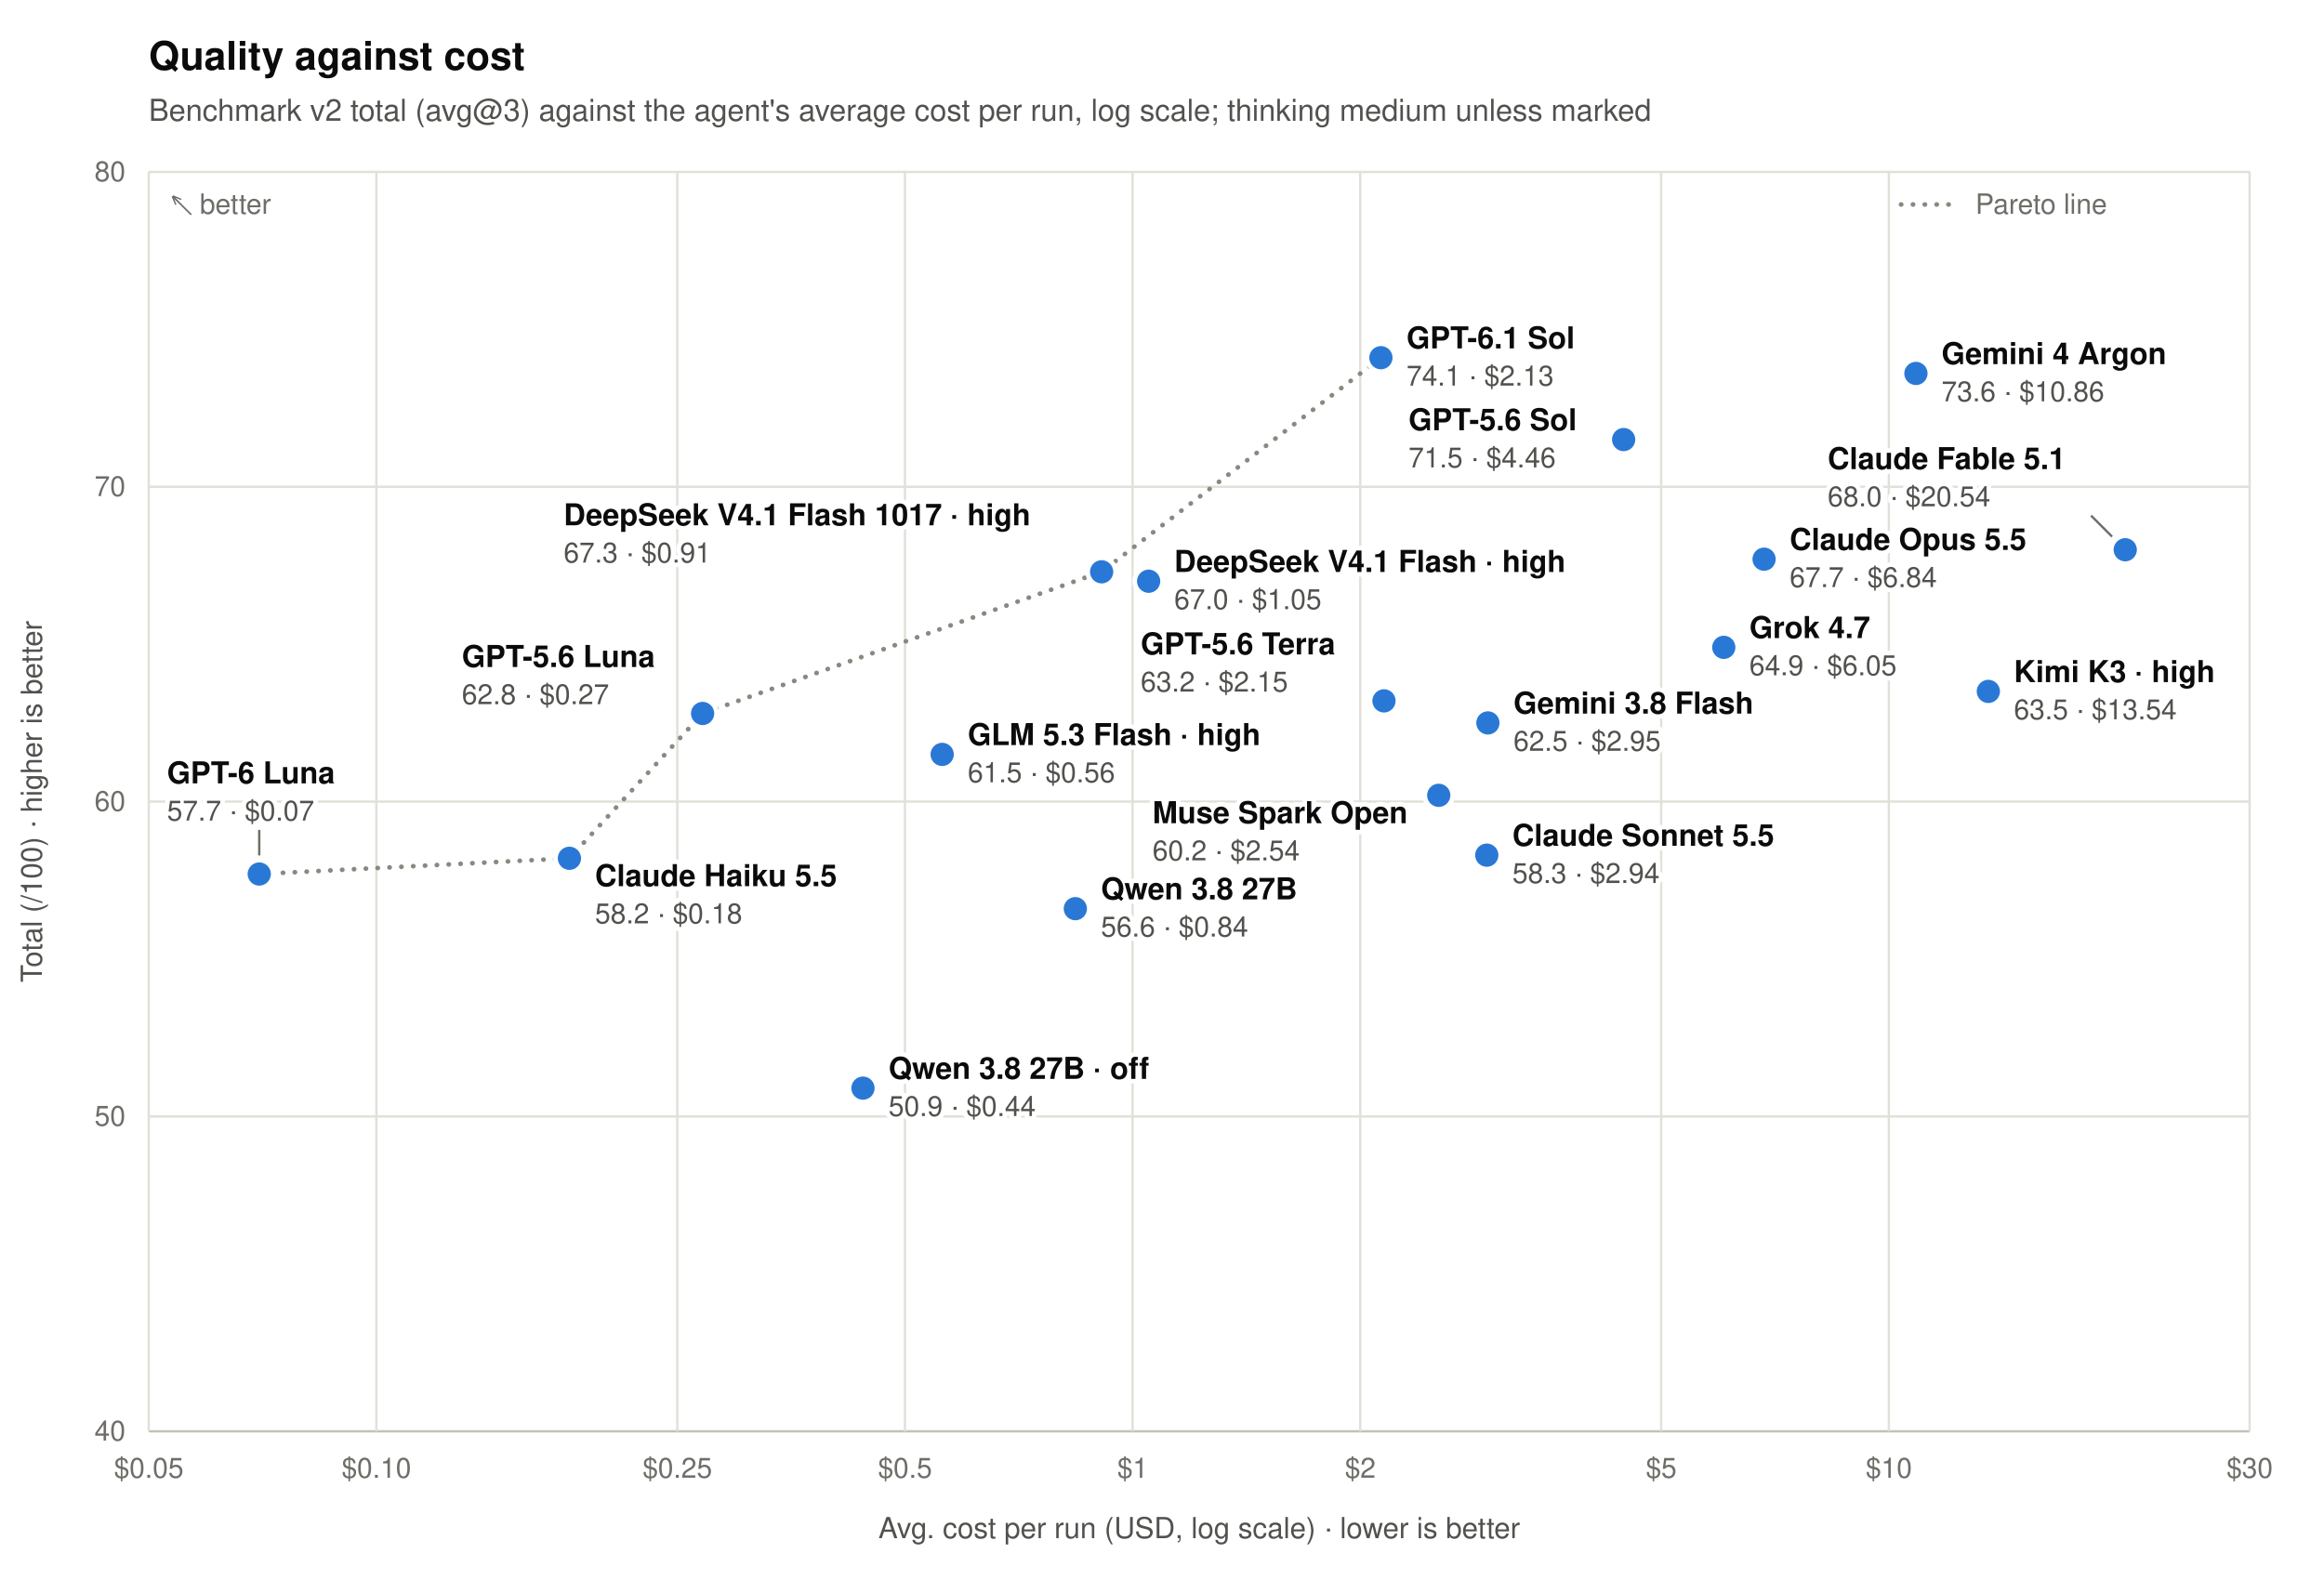
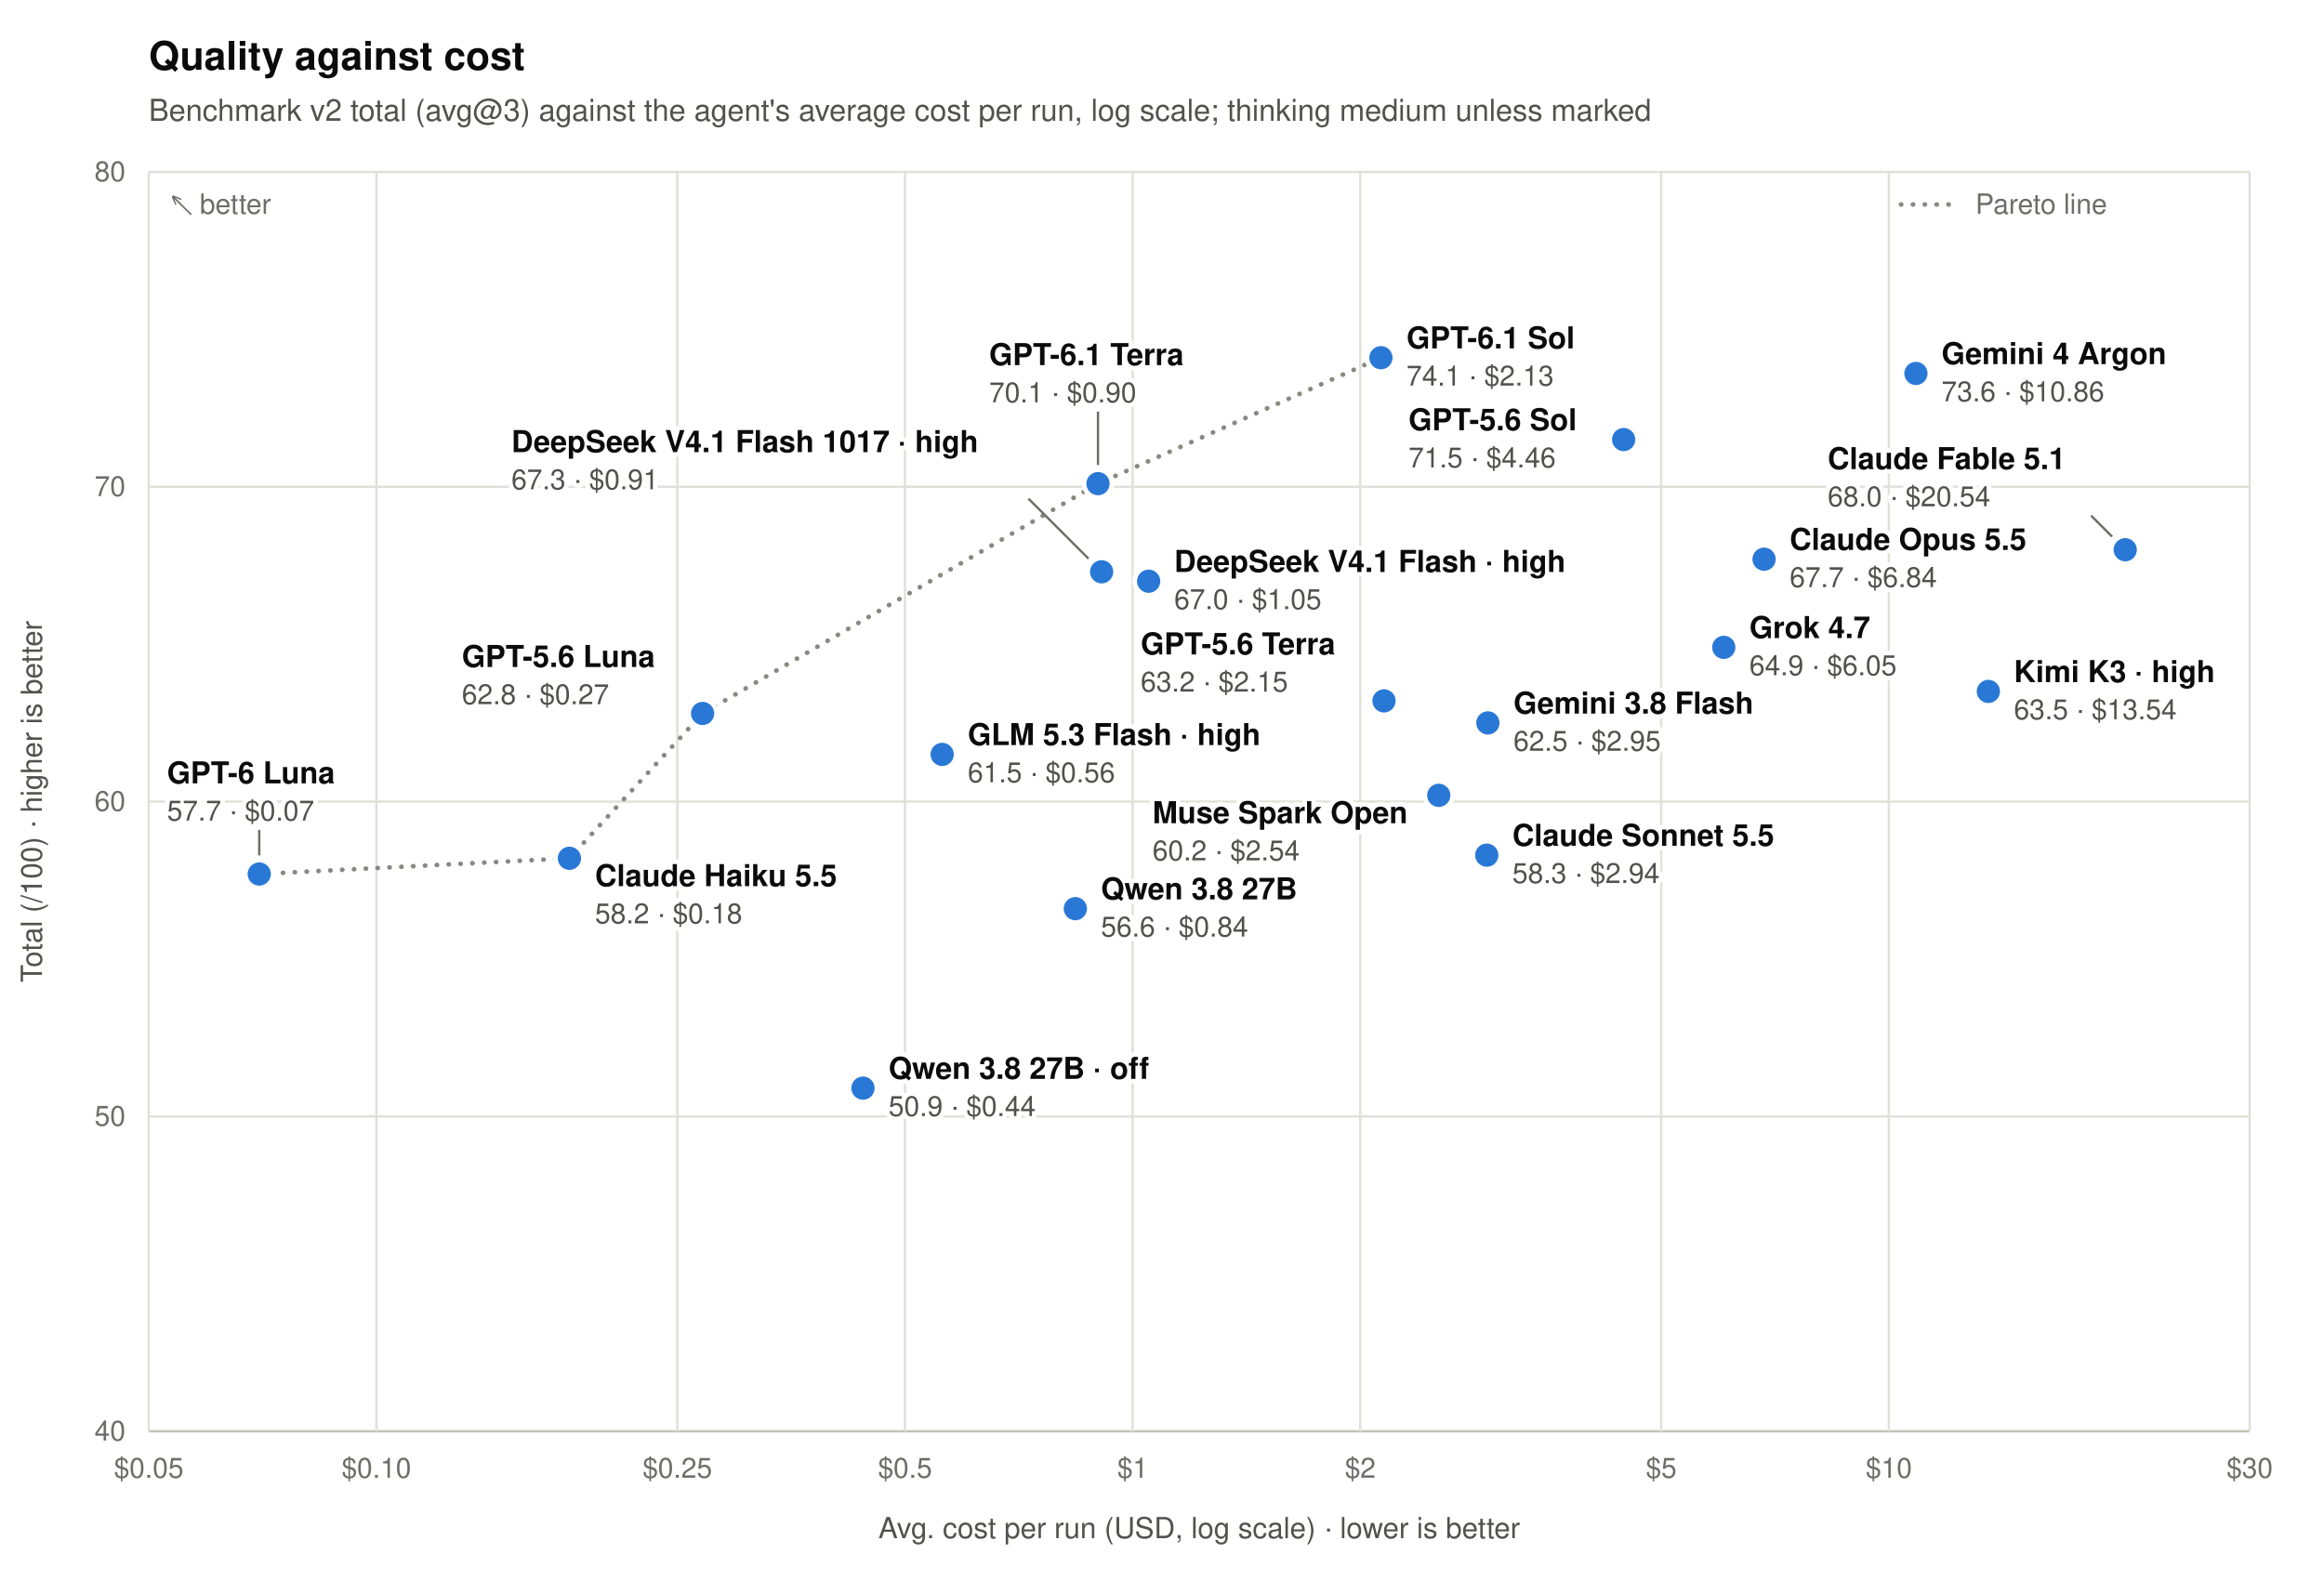
<svg xmlns="http://www.w3.org/2000/svg" width="1000" height="680" viewBox="0 0 1000 680" role="img" aria-labelledby="t d">
  <rect width="1000" height="680" fill="#ffffff" />
  <g font-family="system-ui, -apple-system, 'Segoe UI', Helvetica, Arial, sans-serif">
    <text x="64" y="30" font-size="17" font-weight="600" fill="#0b0b0b">Quality against cost</text>
    <text x="64" y="52" font-size="13" fill="#52514e">Benchmark v2 total (avg@3) against the agent's average cost per run, log scale; thinking medium unless marked</text>
    <line x1="64" x2="968" y1="616" y2="616" stroke="#c3c2b7" stroke-width="1" />
    <text x="54" y="620" font-size="12" text-anchor="end" fill="#6f6d68" style="font-variant-numeric: tabular-nums">40</text>
    <line x1="64" x2="968" y1="480.5" y2="480.5" stroke="#e1e0d9" stroke-width="1" />
    <text x="54" y="484.5" font-size="12" text-anchor="end" fill="#6f6d68" style="font-variant-numeric: tabular-nums">50</text>
    <line x1="64" x2="968" y1="345" y2="345" stroke="#e1e0d9" stroke-width="1" />
    <text x="54" y="349" font-size="12" text-anchor="end" fill="#6f6d68" style="font-variant-numeric: tabular-nums">60</text>
    <line x1="64" x2="968" y1="209.5" y2="209.5" stroke="#e1e0d9" stroke-width="1" />
    <text x="54" y="213.5" font-size="12" text-anchor="end" fill="#6f6d68" style="font-variant-numeric: tabular-nums">70</text>
    <line x1="64" x2="968" y1="74" y2="74" stroke="#e1e0d9" stroke-width="1" />
    <text x="54" y="78" font-size="12" text-anchor="end" fill="#6f6d68" style="font-variant-numeric: tabular-nums">80</text>
    <line x1="64" x2="64" y1="74" y2="616" stroke="#e1e0d9" stroke-width="1" />
    <text x="64" y="636" font-size="12" text-anchor="middle" fill="#6f6d68" style="font-variant-numeric: tabular-nums">$0.05</text>
    <line x1="161.95" x2="161.95" y1="74" y2="616" stroke="#e1e0d9" stroke-width="1" />
    <text x="161.95" y="636" font-size="12" text-anchor="middle" fill="#6f6d68" style="font-variant-numeric: tabular-nums">$0.10</text>
    <line x1="291.44" x2="291.44" y1="74" y2="616" stroke="#e1e0d9" stroke-width="1" />
    <text x="291.44" y="636" font-size="12" text-anchor="middle" fill="#6f6d68" style="font-variant-numeric: tabular-nums">$0.25</text>
    <line x1="389.4" x2="389.4" y1="74" y2="616" stroke="#e1e0d9" stroke-width="1" />
    <text x="389.4" y="636" font-size="12" text-anchor="middle" fill="#6f6d68" style="font-variant-numeric: tabular-nums">$0.5</text>
    <line x1="487.35" x2="487.35" y1="74" y2="616" stroke="#e1e0d9" stroke-width="1" />
    <text x="487.35" y="636" font-size="12" text-anchor="middle" fill="#6f6d68" style="font-variant-numeric: tabular-nums">$1</text>
    <line x1="585.3" x2="585.3" y1="74" y2="616" stroke="#e1e0d9" stroke-width="1" />
    <text x="585.3" y="636" font-size="12" text-anchor="middle" fill="#6f6d68" style="font-variant-numeric: tabular-nums">$2</text>
    <line x1="714.79" x2="714.79" y1="74" y2="616" stroke="#e1e0d9" stroke-width="1" />
    <text x="714.79" y="636" font-size="12" text-anchor="middle" fill="#6f6d68" style="font-variant-numeric: tabular-nums">$5</text>
    <line x1="812.75" x2="812.75" y1="74" y2="616" stroke="#e1e0d9" stroke-width="1" />
    <text x="812.75" y="636" font-size="12" text-anchor="middle" fill="#6f6d68" style="font-variant-numeric: tabular-nums">$10</text>
    <line x1="968" x2="968" y1="74" y2="616" stroke="#e1e0d9" stroke-width="1" />
    <text x="968" y="636" font-size="12" text-anchor="middle" fill="#6f6d68" style="font-variant-numeric: tabular-nums">$30</text>
    <text x="516" y="662" font-size="12.5" text-anchor="middle" fill="#52514e">Avg. cost per run (USD, log scale) · lower is better</text>
    <text transform="translate(18 345) rotate(-90)" font-size="12.5" text-anchor="middle" fill="#52514e">Total (/100) · higher is better</text>
    <text x="74" y="92" font-size="12" fill="#6f6d68">↖ better</text>
-     <polyline points="111.55,376.16 245.02,369.39 302.32,307.06 474.02,246.09 594.2,153.95" fill="none" stroke="#8a8880" stroke-width="2" stroke-dasharray="0.1 5" stroke-linecap="round" />
+     <polyline points="111.55,376.16 245.02,369.39 302.32,307.06 472.46,208.15 594.2,153.95" fill="none" stroke="#8a8880" stroke-width="2" stroke-dasharray="0.1 5" stroke-linecap="round" />
    <line x1="818" x2="842" y1="88" y2="88" stroke="#8a8880" stroke-width="2" stroke-dasharray="0.1 5" stroke-linecap="round" />
    <text x="850" y="92" font-size="12" fill="#6f6d68">Pareto line</text>
+     <line x1="472.46" y1="200.15" x2="472.46" y2="177.15" stroke="#6f6d68" stroke-width="1" />
    <line x1="908.81" y1="230.94" x2="899.77" y2="221.9" stroke="#6f6d68" stroke-width="1" />
+     <line x1="468.37" y1="240.43" x2="442.52" y2="214.59" stroke="#6f6d68" stroke-width="1" />
    <line x1="111.55" y1="368.16" x2="111.55" y2="357.16" stroke="#6f6d68" stroke-width="1" />
+     <circle cx="594.2" cy="153.95" r="6" fill="#2a78d6" stroke="#ffffff" stroke-width="2" />
    <circle cx="824.41" cy="160.72" r="6" fill="#2a78d6" stroke="#ffffff" stroke-width="2" />
-     <circle cx="594.2" cy="153.95" r="6" fill="#2a78d6" stroke="#ffffff" stroke-width="2" />
    <circle cx="698.64" cy="189.18" r="6" fill="#2a78d6" stroke="#ffffff" stroke-width="2" />
+     <circle cx="472.46" cy="208.15" r="6" fill="#2a78d6" stroke="#ffffff" stroke-width="2" />
    <circle cx="914.47" cy="236.6" r="6" fill="#2a78d6" stroke="#ffffff" stroke-width="2" />
    <circle cx="759.07" cy="240.66" r="6" fill="#2a78d6" stroke="#ffffff" stroke-width="2" />
    <circle cx="474.02" cy="246.09" r="6" fill="#2a78d6" stroke="#ffffff" stroke-width="2" />
    <circle cx="494.25" cy="250.15" r="6" fill="#2a78d6" stroke="#ffffff" stroke-width="2" />
    <circle cx="741.73" cy="278.6" r="6" fill="#2a78d6" stroke="#ffffff" stroke-width="2" />
    <circle cx="855.57" cy="297.57" r="6" fill="#2a78d6" stroke="#ffffff" stroke-width="2" />
    <circle cx="595.52" cy="301.64" r="6" fill="#2a78d6" stroke="#ffffff" stroke-width="2" />
    <circle cx="302.32" cy="307.06" r="6" fill="#2a78d6" stroke="#ffffff" stroke-width="2" />
    <circle cx="640.23" cy="311.13" r="6" fill="#2a78d6" stroke="#ffffff" stroke-width="2" />
    <circle cx="405.41" cy="324.68" r="6" fill="#2a78d6" stroke="#ffffff" stroke-width="2" />
    <circle cx="619.08" cy="342.29" r="6" fill="#2a78d6" stroke="#ffffff" stroke-width="2" />
    <circle cx="639.75" cy="368.04" r="6" fill="#2a78d6" stroke="#ffffff" stroke-width="2" />
    <circle cx="245.02" cy="369.39" r="6" fill="#2a78d6" stroke="#ffffff" stroke-width="2" />
    <circle cx="111.55" cy="376.16" r="6" fill="#2a78d6" stroke="#ffffff" stroke-width="2" />
    <circle cx="462.71" cy="391.07" r="6" fill="#2a78d6" stroke="#ffffff" stroke-width="2" />
    <circle cx="371.33" cy="468.31" r="6" fill="#2a78d6" stroke="#ffffff" stroke-width="2" />
+     <text x="605.2" y="149.95" font-size="13" font-weight="600" fill="#0b0b0b" stroke="#ffffff" stroke-width="4" stroke-linejoin="round" paint-order="stroke">GPT-6.1 Sol</text>
+     <text x="605.2" y="165.95" font-size="12" fill="#52514e" stroke="#ffffff" stroke-width="4" stroke-linejoin="round" paint-order="stroke" style="font-variant-numeric: tabular-nums">74.1 · $2.13</text>
    <text x="835.41" y="156.72" font-size="13" font-weight="600" fill="#0b0b0b" stroke="#ffffff" stroke-width="4" stroke-linejoin="round" paint-order="stroke">Gemini 4 Argon</text>
    <text x="835.41" y="172.72" font-size="12" fill="#52514e" stroke="#ffffff" stroke-width="4" stroke-linejoin="round" paint-order="stroke" style="font-variant-numeric: tabular-nums">73.6 · $10.86</text>
-     <text x="605.2" y="149.95" font-size="13" font-weight="600" fill="#0b0b0b" stroke="#ffffff" stroke-width="4" stroke-linejoin="round" paint-order="stroke">GPT-6.1 Sol</text>
-     <text x="605.2" y="165.95" font-size="12" fill="#52514e" stroke="#ffffff" stroke-width="4" stroke-linejoin="round" paint-order="stroke" style="font-variant-numeric: tabular-nums">74.1 · $2.13</text>
    <text x="606.06" y="185.18" font-size="13" font-weight="600" fill="#0b0b0b" stroke="#ffffff" stroke-width="4" stroke-linejoin="round" paint-order="stroke">GPT-5.6 Sol</text>
    <text x="606.06" y="201.18" font-size="12" fill="#52514e" stroke="#ffffff" stroke-width="4" stroke-linejoin="round" paint-order="stroke" style="font-variant-numeric: tabular-nums">71.5 · $4.46</text>
+     <text x="425.61" y="157.15" font-size="13" font-weight="600" fill="#0b0b0b" stroke="#ffffff" stroke-width="4" stroke-linejoin="round" paint-order="stroke">GPT-6.1 Terra</text>
+     <text x="425.61" y="173.15" font-size="12" fill="#52514e" stroke="#ffffff" stroke-width="4" stroke-linejoin="round" paint-order="stroke" style="font-variant-numeric: tabular-nums">70.1 · $0.90</text>
    <text x="786.42" y="201.9" font-size="13" font-weight="600" fill="#0b0b0b" stroke="#ffffff" stroke-width="4" stroke-linejoin="round" paint-order="stroke">Claude Fable 5.1</text>
    <text x="786.42" y="217.9" font-size="12" fill="#52514e" stroke="#ffffff" stroke-width="4" stroke-linejoin="round" paint-order="stroke" style="font-variant-numeric: tabular-nums">68.0 · $20.54</text>
    <text x="770.07" y="236.66" font-size="13" font-weight="600" fill="#0b0b0b" stroke="#ffffff" stroke-width="4" stroke-linejoin="round" paint-order="stroke">Claude Opus 5.5</text>
    <text x="770.07" y="252.66" font-size="12" fill="#52514e" stroke="#ffffff" stroke-width="4" stroke-linejoin="round" paint-order="stroke" style="font-variant-numeric: tabular-nums">67.7 · $6.84</text>
-     <text x="242.54" y="226.09" font-size="13" font-weight="600" fill="#0b0b0b" stroke="#ffffff" stroke-width="4" stroke-linejoin="round" paint-order="stroke">DeepSeek V4.1 Flash 1017 · high</text>
-     <text x="242.54" y="242.09" font-size="12" fill="#52514e" stroke="#ffffff" stroke-width="4" stroke-linejoin="round" paint-order="stroke" style="font-variant-numeric: tabular-nums">67.3 · $0.91</text>
+     <text x="220.04" y="194.59" font-size="13" font-weight="600" fill="#0b0b0b" stroke="#ffffff" stroke-width="4" stroke-linejoin="round" paint-order="stroke">DeepSeek V4.1 Flash 1017 · high</text>
+     <text x="220.04" y="210.59" font-size="12" fill="#52514e" stroke="#ffffff" stroke-width="4" stroke-linejoin="round" paint-order="stroke" style="font-variant-numeric: tabular-nums">67.3 · $0.91</text>
    <text x="505.25" y="246.15" font-size="13" font-weight="600" fill="#0b0b0b" stroke="#ffffff" stroke-width="4" stroke-linejoin="round" paint-order="stroke">DeepSeek V4.1 Flash · high</text>
    <text x="505.25" y="262.15" font-size="12" fill="#52514e" stroke="#ffffff" stroke-width="4" stroke-linejoin="round" paint-order="stroke" style="font-variant-numeric: tabular-nums">67.0 · $1.05</text>
    <text x="752.73" y="274.6" font-size="13" font-weight="600" fill="#0b0b0b" stroke="#ffffff" stroke-width="4" stroke-linejoin="round" paint-order="stroke">Grok 4.7</text>
    <text x="752.73" y="290.6" font-size="12" fill="#52514e" stroke="#ffffff" stroke-width="4" stroke-linejoin="round" paint-order="stroke" style="font-variant-numeric: tabular-nums">64.9 · $6.05</text>
    <text x="866.57" y="293.57" font-size="13" font-weight="600" fill="#0b0b0b" stroke="#ffffff" stroke-width="4" stroke-linejoin="round" paint-order="stroke">Kimi K3 · high</text>
    <text x="866.57" y="309.57" font-size="12" fill="#52514e" stroke="#ffffff" stroke-width="4" stroke-linejoin="round" paint-order="stroke" style="font-variant-numeric: tabular-nums">63.5 · $13.54</text>
    <text x="490.82" y="281.64" font-size="13" font-weight="600" fill="#0b0b0b" stroke="#ffffff" stroke-width="4" stroke-linejoin="round" paint-order="stroke">GPT-5.6 Terra</text>
    <text x="490.82" y="297.64" font-size="12" fill="#52514e" stroke="#ffffff" stroke-width="4" stroke-linejoin="round" paint-order="stroke" style="font-variant-numeric: tabular-nums">63.2 · $2.15</text>
    <text x="198.72" y="287.06" font-size="13" font-weight="600" fill="#0b0b0b" stroke="#ffffff" stroke-width="4" stroke-linejoin="round" paint-order="stroke">GPT-5.6 Luna</text>
    <text x="198.72" y="303.06" font-size="12" fill="#52514e" stroke="#ffffff" stroke-width="4" stroke-linejoin="round" paint-order="stroke" style="font-variant-numeric: tabular-nums">62.8 · $0.27</text>
    <text x="651.23" y="307.13" font-size="13" font-weight="600" fill="#0b0b0b" stroke="#ffffff" stroke-width="4" stroke-linejoin="round" paint-order="stroke">Gemini 3.8 Flash</text>
    <text x="651.23" y="323.13" font-size="12" fill="#52514e" stroke="#ffffff" stroke-width="4" stroke-linejoin="round" paint-order="stroke" style="font-variant-numeric: tabular-nums">62.5 · $2.95</text>
    <text x="416.41" y="320.68" font-size="13" font-weight="600" fill="#0b0b0b" stroke="#ffffff" stroke-width="4" stroke-linejoin="round" paint-order="stroke">GLM 5.3 Flash · high</text>
    <text x="416.41" y="336.68" font-size="12" fill="#52514e" stroke="#ffffff" stroke-width="4" stroke-linejoin="round" paint-order="stroke" style="font-variant-numeric: tabular-nums">61.5 · $0.56</text>
    <text x="495.91" y="354.29" font-size="13" font-weight="600" fill="#0b0b0b" stroke="#ffffff" stroke-width="4" stroke-linejoin="round" paint-order="stroke">Muse Spark Open</text>
    <text x="495.91" y="370.29" font-size="12" fill="#52514e" stroke="#ffffff" stroke-width="4" stroke-linejoin="round" paint-order="stroke" style="font-variant-numeric: tabular-nums">60.2 · $2.54</text>
    <text x="650.75" y="364.04" font-size="13" font-weight="600" fill="#0b0b0b" stroke="#ffffff" stroke-width="4" stroke-linejoin="round" paint-order="stroke">Claude Sonnet 5.5</text>
    <text x="650.75" y="380.04" font-size="12" fill="#52514e" stroke="#ffffff" stroke-width="4" stroke-linejoin="round" paint-order="stroke" style="font-variant-numeric: tabular-nums">58.3 · $2.94</text>
    <text x="256.02" y="381.39" font-size="13" font-weight="600" fill="#0b0b0b" stroke="#ffffff" stroke-width="4" stroke-linejoin="round" paint-order="stroke">Claude Haiku 5.5</text>
    <text x="256.02" y="397.39" font-size="12" fill="#52514e" stroke="#ffffff" stroke-width="4" stroke-linejoin="round" paint-order="stroke" style="font-variant-numeric: tabular-nums">58.2 · $0.18</text>
    <text x="71.86" y="337.16" font-size="13" font-weight="600" fill="#0b0b0b" stroke="#ffffff" stroke-width="4" stroke-linejoin="round" paint-order="stroke">GPT-6 Luna</text>
    <text x="71.86" y="353.16" font-size="12" fill="#52514e" stroke="#ffffff" stroke-width="4" stroke-linejoin="round" paint-order="stroke" style="font-variant-numeric: tabular-nums">57.7 · $0.07</text>
    <text x="473.71" y="387.07" font-size="13" font-weight="600" fill="#0b0b0b" stroke="#ffffff" stroke-width="4" stroke-linejoin="round" paint-order="stroke">Qwen 3.8 27B</text>
    <text x="473.71" y="403.07" font-size="12" fill="#52514e" stroke="#ffffff" stroke-width="4" stroke-linejoin="round" paint-order="stroke" style="font-variant-numeric: tabular-nums">56.6 · $0.84</text>
    <text x="382.33" y="464.31" font-size="13" font-weight="600" fill="#0b0b0b" stroke="#ffffff" stroke-width="4" stroke-linejoin="round" paint-order="stroke">Qwen 3.8 27B · off</text>
    <text x="382.33" y="480.31" font-size="12" fill="#52514e" stroke="#ffffff" stroke-width="4" stroke-linejoin="round" paint-order="stroke" style="font-variant-numeric: tabular-nums">50.9 · $0.44</text>
  </g>
</svg>
